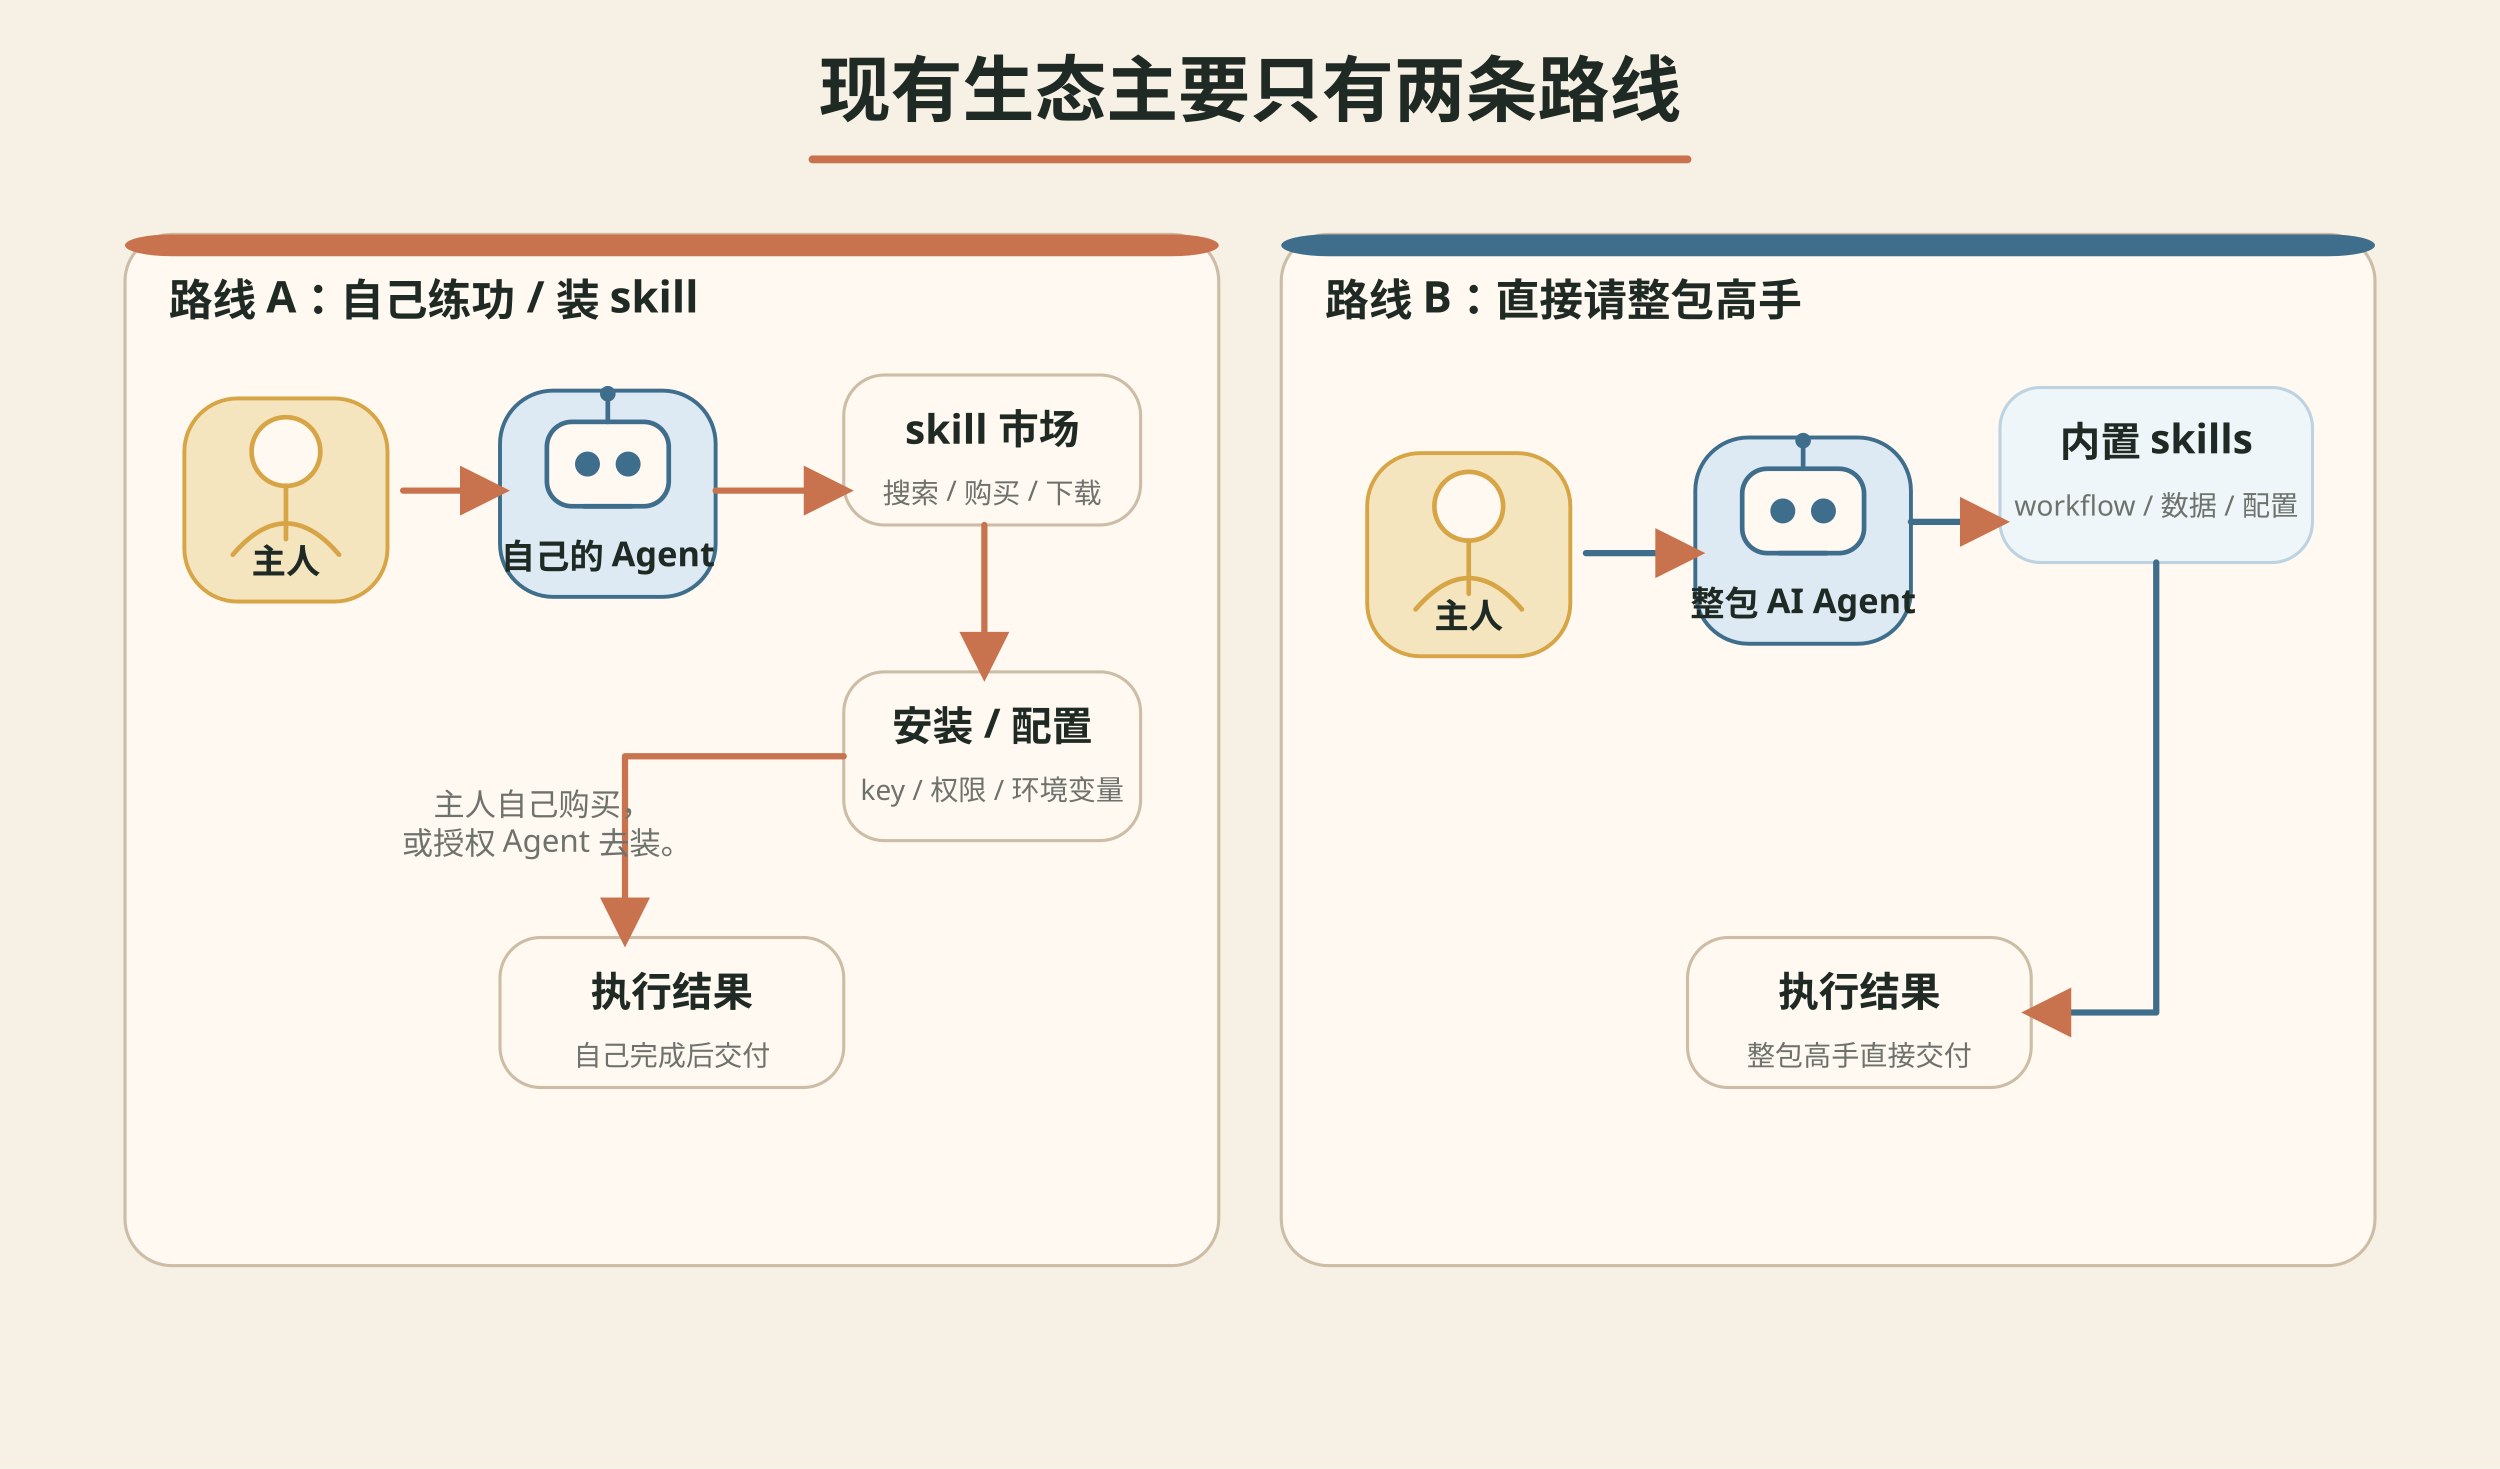
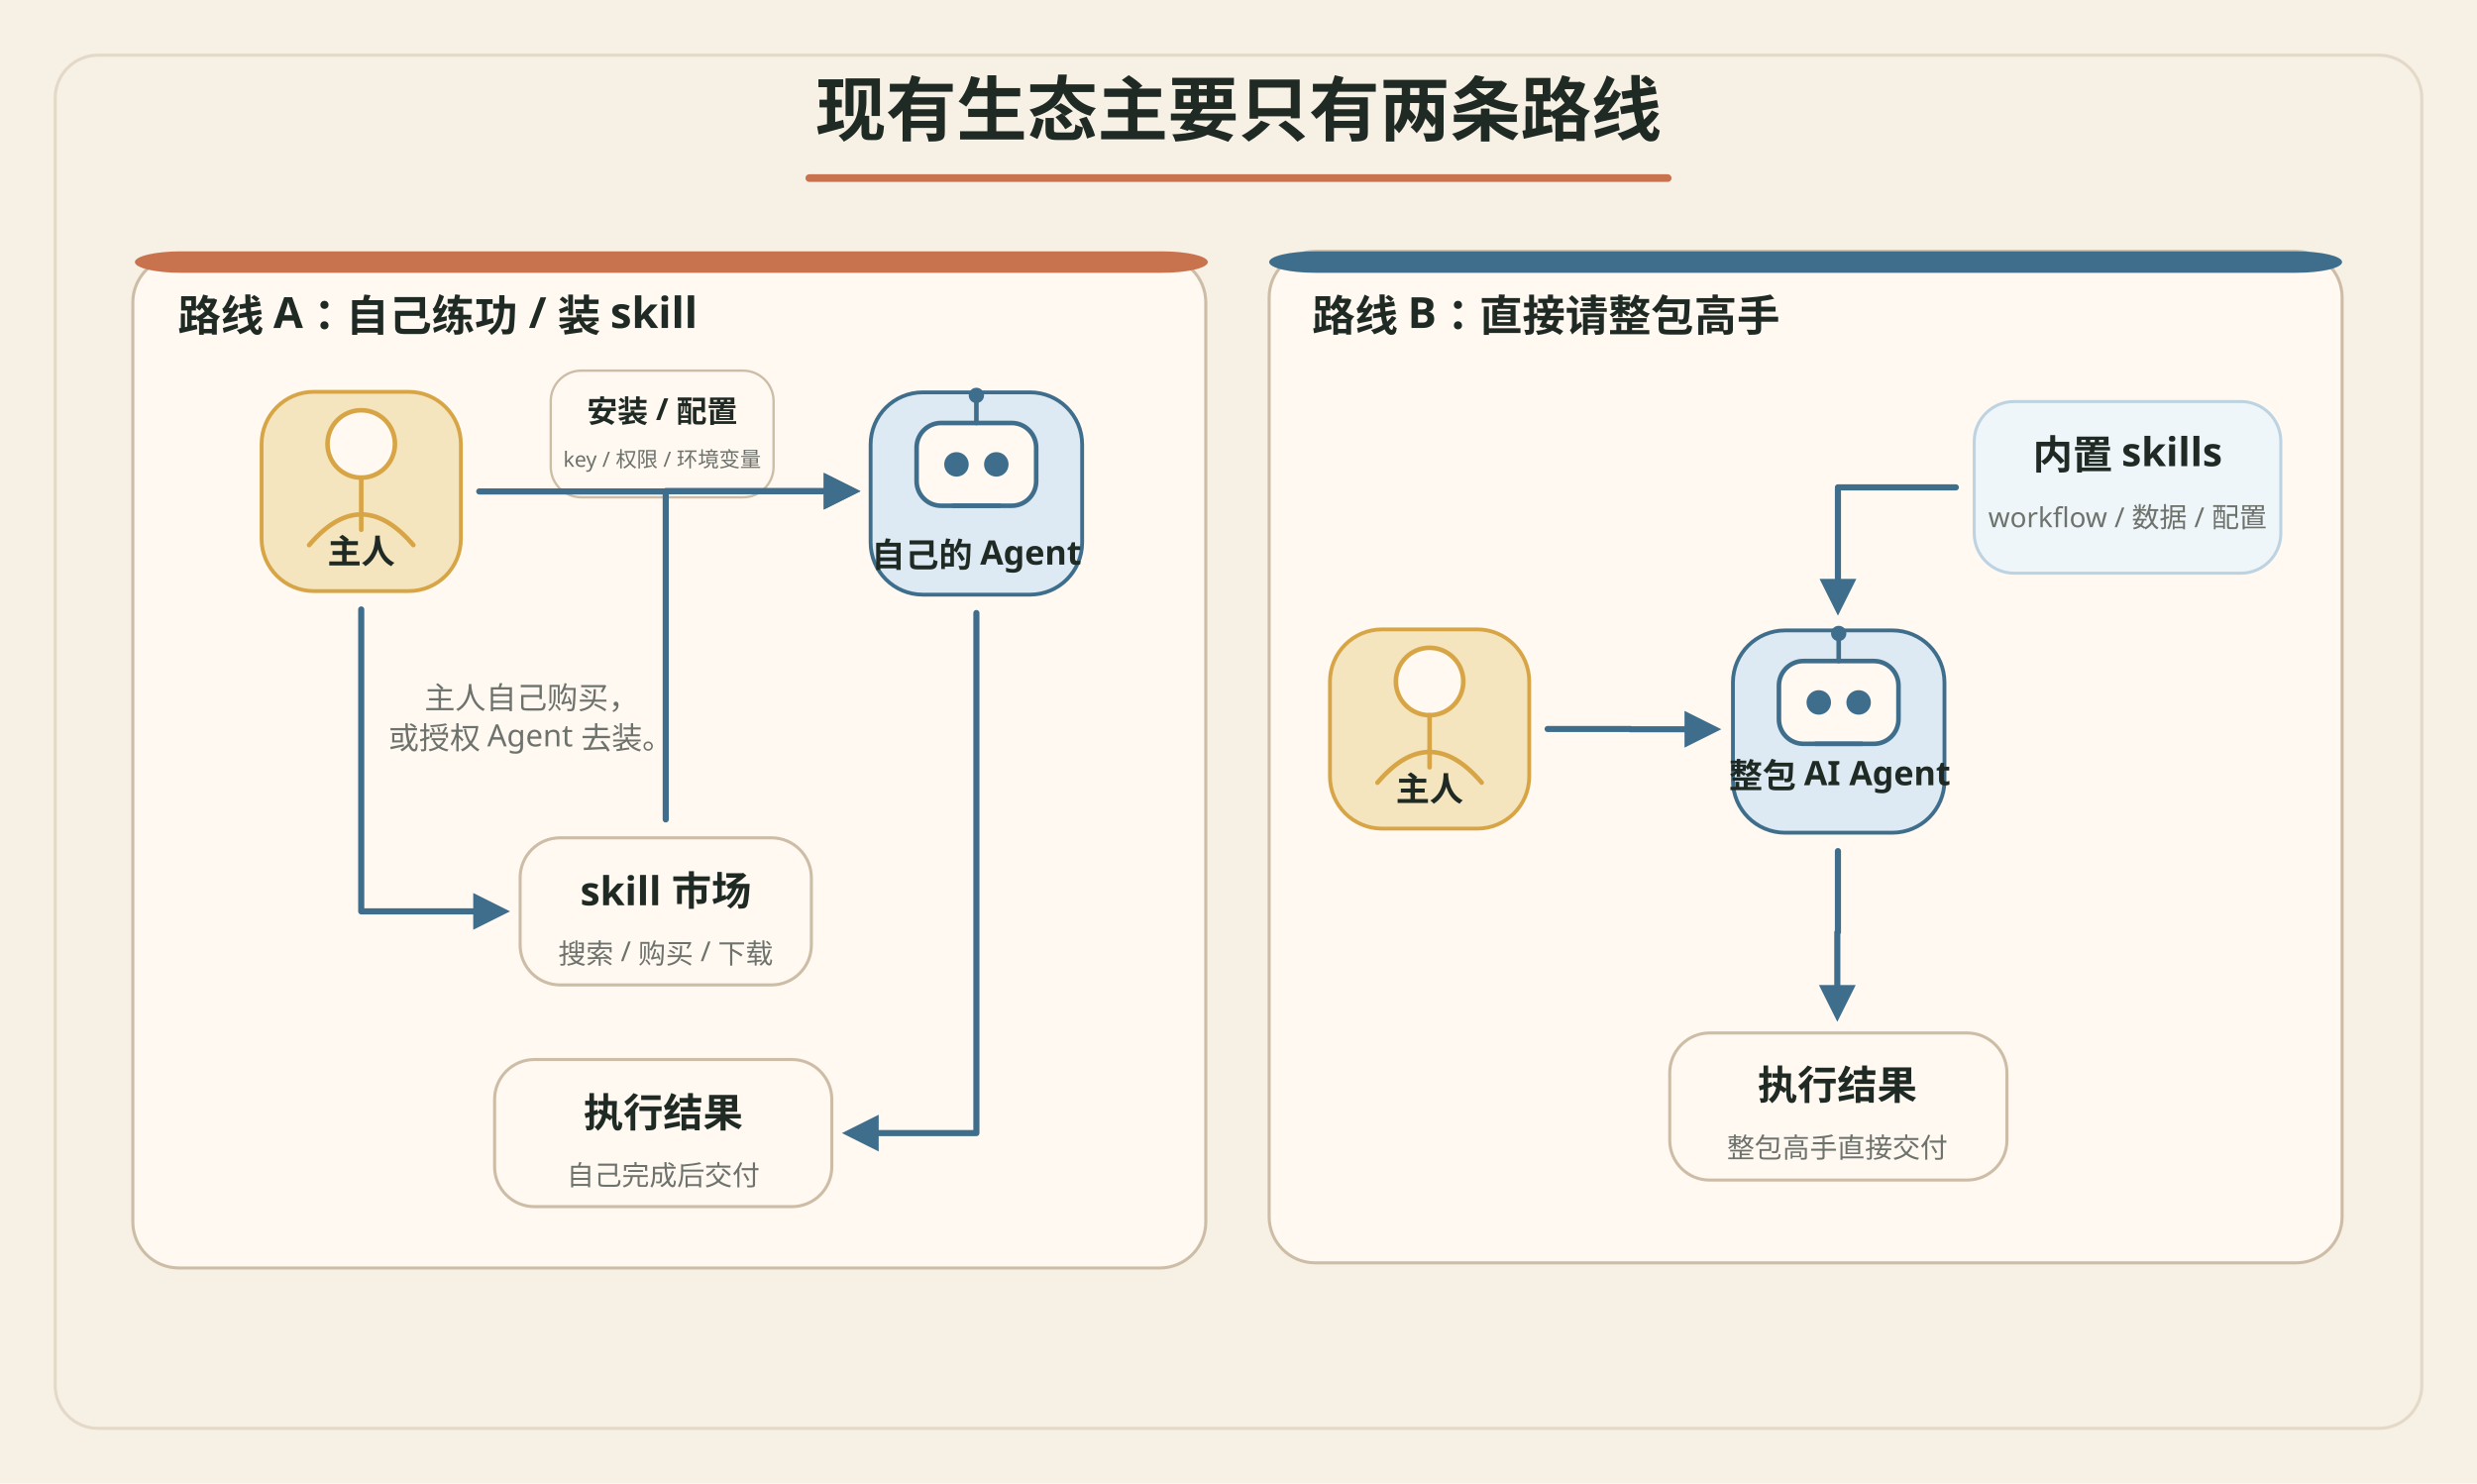
- <svg xmlns="http://www.w3.org/2000/svg" width="1600" height="940" viewBox="0 0 1600 940">
+ <svg xmlns="http://www.w3.org/2000/svg" width="1616" height="968" viewBox="0 0 1616 968">
  <defs>
-     <marker id="arrow" viewBox="0 0 10 10" refX="8" refY="5" markerWidth="8" markerHeight="8" orient="auto-start-reverse">
-       <path d="M 0 0 L 10 5 L 0 10 z" fill="#C8734E" />
+     <marker id="canvasArrowExport-_3f6e8c" viewBox="0 0 8 8" refX="6.2" refY="4" markerWidth="6" markerHeight="6" orient="auto-start-reverse">
+       <path d="M 0 0 L 8 4 L 0 8 z" fill="#3f6e8c" />
    </marker>
  </defs>
-   <rect x="0" y="0" width="1600" height="940" rx="0" ry="0" fill="#F7F0E4" stroke="none" stroke-width="2" />
-   <text x="800" y="74" text-anchor="middle" font-size="46" font-weight="700" font-family="'Noto Serif SC','Source Han Serif SC','Songti SC',serif" fill="#1F2A24">
-     <tspan x="800" y="74">现有生态主要只有两条路线</tspan>
-   </text>
-   <line x1="520" y1="102" x2="1080" y2="102" stroke="#C8734E" stroke-width="5" stroke-linecap="round" />
-   <rect x="80" y="150" width="700" height="660" rx="30" ry="30" fill="#FFF9F1" stroke="#CDBDA7" stroke-width="2" />
-   <rect x="80" y="150" width="700" height="14" rx="30" ry="30" fill="#C8734E" stroke="none" stroke-width="2" />
-   <text x="108" y="202" text-anchor="start" font-size="28" font-weight="700" font-family="'Noto Sans SC','PingFang SC','Microsoft YaHei',sans-serif" fill="#1F2A24">
-     <tspan x="108" y="202">路线 A：自己练功 / 装 skill</tspan>
-   </text>
-   <rect x="820" y="150" width="700" height="660" rx="30" ry="30" fill="#FFF9F1" stroke="#CDBDA7" stroke-width="2" />
-   <rect x="820" y="150" width="700" height="14" rx="30" ry="30" fill="#3F6E8C" stroke="none" stroke-width="2" />
-   <text x="848" y="202" text-anchor="start" font-size="28" font-weight="700" font-family="'Noto Sans SC','PingFang SC','Microsoft YaHei',sans-serif" fill="#1F2A24">
-     <tspan x="848" y="202">路线 B：直接请整包高手</tspan>
-   </text>
-   <rect x="118" y="255" width="130" height="130" rx="34" ry="34" fill="#F4E5BF" stroke="#D7A545" stroke-width="2.5" />
-   <circle cx="183" cy="289" r="22" fill="#FFF9F1" stroke="#D7A545" stroke-width="3" />
-   <path d="M 149 355 Q 183 315 217 355" fill="none" stroke="#D7A545" stroke-width="3" stroke-linecap="round" stroke-linejoin="round" />
-   <line x1="183" y1="311" x2="183" y2="345" stroke="#D7A545" stroke-width="3" stroke-linecap="round" />
-   <text x="183" y="367" text-anchor="middle" font-size="22" font-weight="700" font-family="'Noto Sans SC','PingFang SC','Microsoft YaHei',sans-serif" fill="#1F2A24">
-     <tspan x="183" y="367">主人</tspan>
-   </text>
-   <rect x="320" y="250" width="138" height="132" rx="34" ry="34" fill="#DDEAF3" stroke="#3F6E8C" stroke-width="2.5" />
-   <rect x="350" y="270" width="78" height="54" rx="16" ry="16" fill="#FFF9F1" stroke="#3F6E8C" stroke-width="3" />
-   <circle cx="376" cy="297" r="8" fill="#3F6E8C" stroke="none" stroke-width="2" />
-   <circle cx="402" cy="297" r="8" fill="#3F6E8C" stroke="none" stroke-width="2" />
-   <line x1="374" y1="324" x2="404" y2="324" stroke="#3F6E8C" stroke-width="3" stroke-linecap="round" />
-   <line x1="389" y1="270" x2="389" y2="256" stroke="#3F6E8C" stroke-width="3" stroke-linecap="round" />
-   <circle cx="389" cy="252" r="5" fill="#3F6E8C" stroke="none" stroke-width="2" />
-   <text x="389" y="364" text-anchor="middle" font-size="22" font-weight="700" font-family="'Noto Sans SC','PingFang SC','Microsoft YaHei',sans-serif" fill="#1F2A24">
-     <tspan x="389" y="364">自己的 Agent</tspan>
-   </text>
-   <rect x="540" y="240" width="190" height="96" rx="26" ry="26" fill="#FFF9F1" stroke="#CDBDA7" stroke-width="2" />
-   <text x="635" y="284" text-anchor="middle" font-size="26" font-weight="700" font-family="'Noto Sans SC','PingFang SC','Microsoft YaHei',sans-serif" fill="#1F2A24">
-     <tspan x="635" y="284">skill 市场</tspan>
-   </text>
-   <text x="635" y="322" text-anchor="middle" font-size="18" font-weight="500" font-family="'Noto Sans SC','PingFang SC','Microsoft YaHei',sans-serif" fill="#6E726C">
-     <tspan x="635" y="322">搜索 / 购买 / 下载</tspan>
-   </text>
-   <rect x="540" y="430" width="190" height="108" rx="26" ry="26" fill="#FFF9F1" stroke="#CDBDA7" stroke-width="2" />
-   <text x="635" y="474" text-anchor="middle" font-size="26" font-weight="700" font-family="'Noto Sans SC','PingFang SC','Microsoft YaHei',sans-serif" fill="#1F2A24">
-     <tspan x="635" y="474">安装 / 配置</tspan>
-   </text>
-   <text x="635" y="512" text-anchor="middle" font-size="18" font-weight="500" font-family="'Noto Sans SC','PingFang SC','Microsoft YaHei',sans-serif" fill="#6E726C">
-     <tspan x="635" y="512">key / 权限 / 环境变量</tspan>
-   </text>
-   <rect x="320" y="600" width="220" height="96" rx="26" ry="26" fill="#FFF9F1" stroke="#CDBDA7" stroke-width="2" />
-   <text x="430" y="644" text-anchor="middle" font-size="26" font-weight="700" font-family="'Noto Sans SC','PingFang SC','Microsoft YaHei',sans-serif" fill="#1F2A24">
-     <tspan x="430" y="644">执行结果</tspan>
-   </text>
-   <text x="430" y="682" text-anchor="middle" font-size="18" font-weight="500" font-family="'Noto Sans SC','PingFang SC','Microsoft YaHei',sans-serif" fill="#6E726C">
-     <tspan x="430" y="682">自己完成后交付</tspan>
-   </text>
-   <polyline points="258,314 320,314" fill="none" stroke="#C8734E" stroke-width="4" stroke-linecap="round" stroke-linejoin="round" marker-end="url(#arrow)" />
-   <polyline points="458,314 540,314" fill="none" stroke="#C8734E" stroke-width="4" stroke-linecap="round" stroke-linejoin="round" marker-end="url(#arrow)" />
-   <polyline points="630,336 630,430" fill="none" stroke="#C8734E" stroke-width="4" stroke-linecap="round" stroke-linejoin="round" marker-end="url(#arrow)" />
-   <polyline points="540,484 400,484 400,600" fill="none" stroke="#C8734E" stroke-width="4" stroke-linecap="round" stroke-linejoin="round" marker-end="url(#arrow)" />
-   <text x="350" y="522" text-anchor="middle" font-size="20" font-weight="500" font-family="'Noto Sans SC','PingFang SC','Microsoft YaHei',sans-serif" fill="#6E726C">
-     <tspan x="350" y="522">主人自己购买，</tspan>
-     <tspan x="350" y="546.8">或授权 Agent 去装。</tspan>
-   </text>
-   <rect x="875" y="290" width="130" height="130" rx="34" ry="34" fill="#F4E5BF" stroke="#D7A545" stroke-width="2.5" />
-   <circle cx="940" cy="324" r="22" fill="#FFF9F1" stroke="#D7A545" stroke-width="3" />
-   <path d="M 906 390 Q 940 350 974 390" fill="none" stroke="#D7A545" stroke-width="3" stroke-linecap="round" stroke-linejoin="round" />
-   <line x1="940" y1="346" x2="940" y2="380" stroke="#D7A545" stroke-width="3" stroke-linecap="round" />
-   <text x="940" y="402" text-anchor="middle" font-size="22" font-weight="700" font-family="'Noto Sans SC','PingFang SC','Microsoft YaHei',sans-serif" fill="#1F2A24">
-     <tspan x="940" y="402">主人</tspan>
-   </text>
-   <rect x="1085" y="280" width="138" height="132" rx="34" ry="34" fill="#DDEAF3" stroke="#3F6E8C" stroke-width="2.5" />
-   <rect x="1115" y="300" width="78" height="54" rx="16" ry="16" fill="#FFF9F1" stroke="#3F6E8C" stroke-width="3" />
-   <circle cx="1141" cy="327" r="8" fill="#3F6E8C" stroke="none" stroke-width="2" />
-   <circle cx="1167" cy="327" r="8" fill="#3F6E8C" stroke="none" stroke-width="2" />
-   <line x1="1139" y1="354" x2="1169" y2="354" stroke="#3F6E8C" stroke-width="3" stroke-linecap="round" />
-   <line x1="1154" y1="300" x2="1154" y2="286" stroke="#3F6E8C" stroke-width="3" stroke-linecap="round" />
-   <circle cx="1154" cy="282" r="5" fill="#3F6E8C" stroke="none" stroke-width="2" />
-   <text x="1154" y="394" text-anchor="middle" font-size="22" font-weight="700" font-family="'Noto Sans SC','PingFang SC','Microsoft YaHei',sans-serif" fill="#1F2A24">
-     <tspan x="1154" y="394">整包 AI Agent</tspan>
-   </text>
-   <rect x="1280" y="248" width="200" height="112" rx="26" ry="26" fill="#EFF6FA" stroke="#BDD3E1" stroke-width="2" />
-   <text x="1380" y="292" text-anchor="middle" font-size="26" font-weight="700" font-family="'Noto Sans SC','PingFang SC','Microsoft YaHei',sans-serif" fill="#1F2A24">
-     <tspan x="1380" y="292">内置 skills</tspan>
-   </text>
-   <text x="1380" y="330" text-anchor="middle" font-size="18" font-weight="500" font-family="'Noto Sans SC','PingFang SC','Microsoft YaHei',sans-serif" fill="#6E726C">
-     <tspan x="1380" y="330">workflow / 数据 / 配置</tspan>
-   </text>
-   <rect x="1080" y="600" width="220" height="96" rx="26" ry="26" fill="#FFF9F1" stroke="#CDBDA7" stroke-width="2" />
-   <text x="1190" y="644" text-anchor="middle" font-size="26" font-weight="700" font-family="'Noto Sans SC','PingFang SC','Microsoft YaHei',sans-serif" fill="#1F2A24">
-     <tspan x="1190" y="644">执行结果</tspan>
-   </text>
-   <text x="1190" y="682" text-anchor="middle" font-size="18" font-weight="500" font-family="'Noto Sans SC','PingFang SC','Microsoft YaHei',sans-serif" fill="#6E726C">
-     <tspan x="1190" y="682">整包高手直接交付</tspan>
-   </text>
-   <polyline points="1015,354 1085,354" fill="none" stroke="#3F6E8C" stroke-width="4" stroke-linecap="round" stroke-linejoin="round" marker-end="url(#arrow)" />
-   <polyline points="1223,334 1280,334" fill="none" stroke="#3F6E8C" stroke-width="4" stroke-linecap="round" stroke-linejoin="round" marker-end="url(#arrow)" />
-   <polyline points="1380,360 1380,648 1300,648" fill="none" stroke="#3F6E8C" stroke-width="4" stroke-linecap="round" stroke-linejoin="round" marker-end="url(#arrow)" />
+   <rect x="0" y="0" width="1616" height="968" fill="#f7f0e4" />
+   <g transform="translate(-96, -96.8)">
+     <svg width="1568" height="920" viewBox="16 10 1568 920" x="120" y="120.8" preserveAspectRatio="xMidYMid meet">
+       <defs>
+         <marker id="arrow" viewBox="0 0 8 8" refX="6.2" refY="4" markerWidth="6" markerHeight="6" orient="auto-start-reverse">
+           <path d="M 0 0 L 8 4 L 0 8 z" fill="#C8734E" />
+         </marker>
+       </defs>
+       <g data-editor-group="component" data-editor-name="export-frame">
+         <rect x="28" y="22" width="1544" height="896" rx="28" ry="28" fill="none" stroke="#CDBDA7" stroke-width="2" opacity="0.45" />
+       </g>
+     </svg>
+     <svg width="584" height="105" viewBox="508 9 584 105" x="612" y="120" preserveAspectRatio="xMidYMid meet">
+       <defs>
+         <marker id="arrow" viewBox="0 0 8 8" refX="6.2" refY="4" markerWidth="6" markerHeight="6" orient="auto-start-reverse">
+           <path d="M 0 0 L 8 4 L 0 8 z" fill="#C8734E" />
+         </marker>
+       </defs>
+       <g data-editor-group="component" data-editor-name="title-block">
+         <g data-editor-subitem="true" data-editor-subitem-name="title">
+           <text x="800" y="74" text-anchor="middle" font-size="46" font-weight="700" font-family="'Noto Serif SC','Source Han Serif SC','Songti SC',serif" fill="#1F2A24">
+             <tspan x="800" y="74" text-anchor="middle">现有生态主要只有两条路线</tspan>
+           </text>
+         </g>
+         <g data-editor-subitem="true" data-editor-subitem-name="underline">
+           <line x1="520" y1="102" x2="1080" y2="102" stroke="#C8734E" stroke-width="5" stroke-linecap="round" />
+         </g>
+       </g>
+     </svg>
+     <svg width="724" height="684" viewBox="68 138 724 684" x="172" y="248.8" preserveAspectRatio="xMidYMid meet">
+       <defs>
+         <marker id="arrow" viewBox="0 0 8 8" refX="6.2" refY="4" markerWidth="6" markerHeight="6" orient="auto-start-reverse">
+           <path d="M 0 0 L 8 4 L 0 8 z" fill="#C8734E" />
+         </marker>
+       </defs>
+       <g data-editor-group="component" data-editor-name="card:路线 A：自己练功 / 装 skill">
+         <g data-editor-subitem="true" data-editor-subitem-name="card-shell" transform="translate(-1.34 3.34)">
+           <rect x="80" y="150" width="700" height="660" rx="30" ry="30" fill="#FFF9F1" stroke="#CDBDA7" stroke-width="2" />
+         </g>
+         <g data-editor-subitem="true" data-editor-subitem-name="card-header">
+           <rect x="80" y="150" width="700" height="14" rx="30" ry="30" fill="#C8734E" stroke="none" stroke-width="2" />
+         </g>
+         <g data-editor-subitem="true" data-editor-subitem-name="card-title">
+           <text x="108" y="202" text-anchor="start" font-size="28" font-weight="700" font-family="'Noto Sans SC','PingFang SC','Microsoft YaHei',sans-serif" fill="#1F2A24">
+             <tspan x="108" y="202" text-anchor="start">路线 A：自己练功 / 装 skill</tspan>
+           </text>
+         </g>
+       </g>
+     </svg>
+     <svg width="724" height="684" viewBox="808 138 724 684" x="912" y="248.8" preserveAspectRatio="xMidYMid meet">
+       <defs>
+         <marker id="arrow" viewBox="0 0 8 8" refX="6.2" refY="4" markerWidth="6" markerHeight="6" orient="auto-start-reverse">
+           <path d="M 0 0 L 8 4 L 0 8 z" fill="#C8734E" />
+         </marker>
+       </defs>
+       <g data-editor-group="component" data-editor-name="card:路线 B：直接请整包高手">
+         <g data-editor-subitem="true" data-editor-subitem-name="card-shell">
+           <rect x="820" y="150" width="700" height="660" rx="30" ry="30" fill="#FFF9F1" stroke="#CDBDA7" stroke-width="2" />
+         </g>
+         <g data-editor-subitem="true" data-editor-subitem-name="card-header">
+           <rect x="820" y="150" width="700" height="14" rx="30" ry="30" fill="#3F6E8C" stroke="none" stroke-width="2" />
+         </g>
+         <g data-editor-subitem="true" data-editor-subitem-name="card-title">
+           <text x="848" y="202" text-anchor="start" font-size="28" font-weight="700" font-family="'Noto Sans SC','PingFang SC','Microsoft YaHei',sans-serif" fill="#1F2A24">
+             <tspan x="848" y="202" text-anchor="start">路线 B：直接请整包高手</tspan>
+           </text>
+         </g>
+       </g>
+     </svg>
+     <svg width="154" height="154" viewBox="106 243 154 154" x="254.667" y="340.467" preserveAspectRatio="xMidYMid meet">
+       <defs>
+         <marker id="arrow" viewBox="0 0 8 8" refX="6.2" refY="4" markerWidth="6" markerHeight="6" orient="auto-start-reverse">
+           <path d="M 0 0 L 8 4 L 0 8 z" fill="#C8734E" />
+         </marker>
+       </defs>
+       <g data-editor-group="component" data-editor-name="actor:主人">
+         <g data-editor-subitem="true" data-editor-subitem-name="actor-shell">
+           <rect x="118" y="255" width="130" height="130" rx="34" ry="34" fill="#F4E5BF" stroke="#D7A545" stroke-width="2.5" />
+         </g>
+         <g data-editor-subitem="true" data-editor-subitem-name="actor-icon">
+           <circle cx="183" cy="289" r="22" fill="#FFF9F1" stroke="#D7A545" stroke-width="3" />
+           <path d="M 149 355 Q 183 315 217 355" fill="none" stroke="#D7A545" stroke-width="3" stroke-linecap="round" stroke-linejoin="round" />
+           <line x1="183" y1="311" x2="183" y2="345" stroke="#D7A545" stroke-width="3" stroke-linecap="round" />
+         </g>
+         <g data-editor-subitem="true" data-editor-subitem-name="actor-label">
+           <text x="183" y="367" text-anchor="middle" font-size="22" font-weight="700" font-family="'Noto Sans SC','PingFang SC','Microsoft YaHei',sans-serif" fill="#1F2A24">
+             <tspan x="183" y="367" text-anchor="middle">主人</tspan>
+           </text>
+         </g>
+       </g>
+     </svg>
+     <svg width="162" height="159" viewBox="308 235 162 159" x="652" y="337.8" preserveAspectRatio="xMidYMid meet">
+       <defs>
+         <marker id="arrow" viewBox="0 0 8 8" refX="6.2" refY="4" markerWidth="6" markerHeight="6" orient="auto-start-reverse">
+           <path d="M 0 0 L 8 4 L 0 8 z" fill="#C8734E" />
+         </marker>
+       </defs>
+       <g data-editor-group="component" data-editor-name="agent:自己的 Agent">
+         <g data-editor-subitem="true" data-editor-subitem-name="agent-shell">
+           <rect x="320" y="250" width="138" height="132" rx="34" ry="34" fill="#DDEAF3" stroke="#3F6E8C" stroke-width="2.5" />
+         </g>
+         <g data-editor-subitem="true" data-editor-subitem-name="agent-icon">
+           <rect x="350" y="270" width="78" height="54" rx="16" ry="16" fill="#FFF9F1" stroke="#3F6E8C" stroke-width="3" />
+           <circle cx="376" cy="297" r="8" fill="#3F6E8C" stroke="none" stroke-width="2" />
+           <circle cx="402" cy="297" r="8" fill="#3F6E8C" stroke="none" stroke-width="2" />
+           <line x1="374" y1="324" x2="404" y2="324" stroke="#3F6E8C" stroke-width="3" stroke-linecap="round" />
+           <line x1="389" y1="270" x2="389" y2="256" stroke="#3F6E8C" stroke-width="3" stroke-linecap="round" />
+           <circle cx="389" cy="252" r="5" fill="#3F6E8C" stroke="none" stroke-width="2" />
+         </g>
+         <g data-editor-subitem="true" data-editor-subitem-name="agent-label">
+           <text x="389" y="364" text-anchor="middle" font-size="22" font-weight="700" font-family="'Noto Sans SC','PingFang SC','Microsoft YaHei',sans-serif" fill="#1F2A24">
+             <tspan x="389" y="364" text-anchor="middle">自己的 Agent</tspan>
+           </text>
+         </g>
+       </g>
+     </svg>
+     <svg width="214" height="120" viewBox="528 228 214 120" x="423.333" y="631.467" preserveAspectRatio="xMidYMid meet">
+       <defs>
+         <marker id="arrow" viewBox="0 0 8 8" refX="6.2" refY="4" markerWidth="6" markerHeight="6" orient="auto-start-reverse">
+           <path d="M 0 0 L 8 4 L 0 8 z" fill="#C8734E" />
+         </marker>
+       </defs>
+       <g data-editor-group="component" data-editor-name="module:skill 市场">
+         <g data-editor-subitem="true" data-editor-subitem-name="module-shell">
+           <rect x="540" y="240" width="190" height="96" rx="26" ry="26" fill="#FFF9F1" stroke="#CDBDA7" stroke-width="2" />
+         </g>
+         <g data-editor-subitem="true" data-editor-subitem-name="module-title">
+           <text x="635" y="284" text-anchor="middle" font-size="26" font-weight="700" font-family="'Noto Sans SC','PingFang SC','Microsoft YaHei',sans-serif" fill="#1F2A24">
+             <tspan x="635" y="284" text-anchor="middle">skill 市场</tspan>
+           </text>
+         </g>
+         <g data-editor-subitem="true" data-editor-subitem-name="module-body">
+           <text x="635" y="322" text-anchor="middle" font-size="18" font-weight="500" font-family="'Noto Sans SC','PingFang SC','Microsoft YaHei',sans-serif" fill="#6E726C">
+             <tspan x="635" y="322" text-anchor="middle">搜索 / 购买 / 下载</tspan>
+           </text>
+         </g>
+       </g>
+     </svg>
+     <svg width="164" height="101" viewBox="528 418 214 132" x="446" y="329.467" preserveAspectRatio="xMidYMid meet">
+       <defs>
+         <marker id="arrow" viewBox="0 0 8 8" refX="6.2" refY="4" markerWidth="6" markerHeight="6" orient="auto-start-reverse">
+           <path d="M 0 0 L 8 4 L 0 8 z" fill="#C8734E" />
+         </marker>
+       </defs>
+       <g data-editor-group="component" data-editor-name="module:安装 / 配置">
+         <g data-editor-subitem="true" data-editor-subitem-name="module-shell">
+           <rect x="540" y="430" width="190" height="108" rx="26" ry="26" fill="#FFF9F1" stroke="#CDBDA7" stroke-width="2" />
+         </g>
+         <g data-editor-subitem="true" data-editor-subitem-name="module-title">
+           <text x="635" y="474" text-anchor="middle" font-size="26" font-weight="700" font-family="'Noto Sans SC','PingFang SC','Microsoft YaHei',sans-serif" fill="#1F2A24">
+             <tspan x="635" y="474" text-anchor="middle">安装 / 配置</tspan>
+           </text>
+         </g>
+         <g data-editor-subitem="true" data-editor-subitem-name="module-body">
+           <text x="635" y="512" text-anchor="middle" font-size="18" font-weight="500" font-family="'Noto Sans SC','PingFang SC','Microsoft YaHei',sans-serif" fill="#6E726C">
+             <tspan x="635" y="512" text-anchor="middle">key / 权限 / 环境变量</tspan>
+           </text>
+         </g>
+       </g>
+     </svg>
+     <svg width="244" height="120" viewBox="308 588 244 120" x="406.667" y="776.133" preserveAspectRatio="xMidYMid meet">
+       <defs>
+         <marker id="arrow" viewBox="0 0 8 8" refX="6.2" refY="4" markerWidth="6" markerHeight="6" orient="auto-start-reverse">
+           <path d="M 0 0 L 8 4 L 0 8 z" fill="#C8734E" />
+         </marker>
+       </defs>
+       <g data-editor-group="component" data-editor-name="module:执行结果">
+         <g data-editor-subitem="true" data-editor-subitem-name="module-shell">
+           <rect x="320" y="600" width="220" height="96" rx="26" ry="26" fill="#FFF9F1" stroke="#CDBDA7" stroke-width="2" />
+         </g>
+         <g data-editor-subitem="true" data-editor-subitem-name="module-title">
+           <text x="430" y="644" text-anchor="middle" font-size="26" font-weight="700" font-family="'Noto Sans SC','PingFang SC','Microsoft YaHei',sans-serif" fill="#1F2A24">
+             <tspan x="430" y="644" text-anchor="middle">执行结果</tspan>
+           </text>
+         </g>
+         <g data-editor-subitem="true" data-editor-subitem-name="module-body">
+           <text x="430" y="682" text-anchor="middle" font-size="18" font-weight="500" font-family="'Noto Sans SC','PingFang SC','Microsoft YaHei',sans-serif" fill="#6E726C">
+             <tspan x="430" y="682" text-anchor="middle">自己完成后交付</tspan>
+           </text>
+         </g>
+       </g>
+     </svg>
+     <svg width="209" height="79" viewBox="245 486 209 79" x="337.183" y="524.667" preserveAspectRatio="xMidYMid meet">
+       <defs>
+         <marker id="arrow" viewBox="0 0 8 8" refX="6.2" refY="4" markerWidth="6" markerHeight="6" orient="auto-start-reverse">
+           <path d="M 0 0 L 8 4 L 0 8 z" fill="#C8734E" />
+         </marker>
+       </defs>
+       <g data-editor-group="component" data-editor-name="annotation:route-a">
+         <text x="350" y="522" text-anchor="middle" font-size="20" font-weight="500" font-family="'Noto Sans SC','PingFang SC','Microsoft YaHei',sans-serif" fill="#6E726C">
+           <tspan x="353.35" y="520.64" text-anchor="middle">主人自己购买，</tspan>
+           <tspan x="350" y="546.8" text-anchor="middle">或授权 Agent 去装。</tspan>
+         </text>
+       </g>
+     </svg>
+     <svg width="154" height="154" viewBox="863 278 154 154" x="951.667" y="495.467" preserveAspectRatio="xMidYMid meet">
+       <defs>
+         <marker id="arrow" viewBox="0 0 8 8" refX="6.2" refY="4" markerWidth="6" markerHeight="6" orient="auto-start-reverse">
+           <path d="M 0 0 L 8 4 L 0 8 z" fill="#C8734E" />
+         </marker>
+       </defs>
+       <g data-editor-group="component" data-editor-name="actor:主人">
+         <g data-editor-subitem="true" data-editor-subitem-name="actor-shell">
+           <rect x="875" y="290" width="130" height="130" rx="34" ry="34" fill="#F4E5BF" stroke="#D7A545" stroke-width="2.5" />
+         </g>
+         <g data-editor-subitem="true" data-editor-subitem-name="actor-icon">
+           <circle cx="940" cy="324" r="22" fill="#FFF9F1" stroke="#D7A545" stroke-width="3" />
+           <path d="M 906 390 Q 940 350 974 390" fill="none" stroke="#D7A545" stroke-width="3" stroke-linecap="round" stroke-linejoin="round" />
+           <line x1="940" y1="346" x2="940" y2="380" stroke="#D7A545" stroke-width="3" stroke-linecap="round" />
+         </g>
+         <g data-editor-subitem="true" data-editor-subitem-name="actor-label">
+           <text x="940" y="402" text-anchor="middle" font-size="22" font-weight="700" font-family="'Noto Sans SC','PingFang SC','Microsoft YaHei',sans-serif" fill="#1F2A24">
+             <tspan x="940" y="402" text-anchor="middle">主人</tspan>
+           </text>
+         </g>
+       </g>
+     </svg>
+     <svg width="163" height="159" viewBox="1072 265 163 159" x="1213.575" y="493.133" preserveAspectRatio="xMidYMid meet">
+       <defs>
+         <marker id="arrow" viewBox="0 0 8 8" refX="6.2" refY="4" markerWidth="6" markerHeight="6" orient="auto-start-reverse">
+           <path d="M 0 0 L 8 4 L 0 8 z" fill="#C8734E" />
+         </marker>
+       </defs>
+       <g data-editor-group="component" data-editor-name="agent:整包 AI Agent">
+         <g data-editor-subitem="true" data-editor-subitem-name="agent-shell">
+           <rect x="1085" y="280" width="138" height="132" rx="34" ry="34" fill="#DDEAF3" stroke="#3F6E8C" stroke-width="2.5" />
+         </g>
+         <g data-editor-subitem="true" data-editor-subitem-name="agent-icon">
+           <rect x="1115" y="300" width="78" height="54" rx="16" ry="16" fill="#FFF9F1" stroke="#3F6E8C" stroke-width="3" />
+           <circle cx="1141" cy="327" r="8" fill="#3F6E8C" stroke="none" stroke-width="2" />
+           <circle cx="1167" cy="327" r="8" fill="#3F6E8C" stroke="none" stroke-width="2" />
+           <line x1="1139" y1="354" x2="1169" y2="354" stroke="#3F6E8C" stroke-width="3" stroke-linecap="round" />
+           <line x1="1154" y1="300" x2="1154" y2="286" stroke="#3F6E8C" stroke-width="3" stroke-linecap="round" />
+           <circle cx="1154" cy="282" r="5" fill="#3F6E8C" stroke="none" stroke-width="2" />
+         </g>
+         <g data-editor-subitem="true" data-editor-subitem-name="agent-label">
+           <text x="1154" y="394" text-anchor="middle" font-size="22" font-weight="700" font-family="'Noto Sans SC','PingFang SC','Microsoft YaHei',sans-serif" fill="#1F2A24">
+             <tspan x="1154.67" y="382.57" text-anchor="middle">整包 AI Agent</tspan>
+           </text>
+         </g>
+       </g>
+     </svg>
+     <svg width="224" height="136" viewBox="1268 236 224 136" x="1372" y="346.8" preserveAspectRatio="xMidYMid meet">
+       <defs>
+         <marker id="arrow" viewBox="0 0 8 8" refX="6.2" refY="4" markerWidth="6" markerHeight="6" orient="auto-start-reverse">
+           <path d="M 0 0 L 8 4 L 0 8 z" fill="#C8734E" />
+         </marker>
+       </defs>
+       <g data-editor-group="component" data-editor-name="module:内置 skills">
+         <g data-editor-subitem="true" data-editor-subitem-name="module-shell">
+           <rect x="1280" y="248" width="200" height="112" rx="26" ry="26" fill="#EFF6FA" stroke="#BDD3E1" stroke-width="2" />
+         </g>
+         <g data-editor-subitem="true" data-editor-subitem-name="module-title">
+           <text x="1380" y="292" text-anchor="middle" font-size="26" font-weight="700" font-family="'Noto Sans SC','PingFang SC','Microsoft YaHei',sans-serif" fill="#1F2A24">
+             <tspan x="1380" y="292" text-anchor="middle">内置 skills</tspan>
+           </text>
+         </g>
+         <g data-editor-subitem="true" data-editor-subitem-name="module-body">
+           <text x="1380" y="330" text-anchor="middle" font-size="18" font-weight="500" font-family="'Noto Sans SC','PingFang SC','Microsoft YaHei',sans-serif" fill="#6E726C">
+             <tspan x="1380" y="330" text-anchor="middle">workflow / 数据 / 配置</tspan>
+           </text>
+         </g>
+       </g>
+     </svg>
+     <svg width="244" height="120" viewBox="1068 588 244 120" x="1172.667" y="758.133" preserveAspectRatio="xMidYMid meet">
+       <defs>
+         <marker id="arrow" viewBox="0 0 8 8" refX="6.2" refY="4" markerWidth="6" markerHeight="6" orient="auto-start-reverse">
+           <path d="M 0 0 L 8 4 L 0 8 z" fill="#C8734E" />
+         </marker>
+       </defs>
+       <g data-editor-group="component" data-editor-name="module:执行结果">
+         <g data-editor-subitem="true" data-editor-subitem-name="module-shell" transform="translate(0.67 0.67)">
+           <rect x="1080" y="600" width="220" height="96" rx="26" ry="26" fill="#FFF9F1" stroke="#CDBDA7" stroke-width="2" />
+         </g>
+         <g data-editor-subitem="true" data-editor-subitem-name="module-title">
+           <text x="1190" y="644" text-anchor="middle" font-size="26" font-weight="700" font-family="'Noto Sans SC','PingFang SC','Microsoft YaHei',sans-serif" fill="#1F2A24">
+             <tspan x="1190" y="644" text-anchor="middle">执行结果</tspan>
+           </text>
+         </g>
+         <g data-editor-subitem="true" data-editor-subitem-name="module-body">
+           <text x="1190" y="682" text-anchor="middle" font-size="18" font-weight="500" font-family="'Noto Sans SC','PingFang SC','Microsoft YaHei',sans-serif" fill="#6E726C">
+             <tspan x="1190" y="682" text-anchor="middle">整包高手直接交付</tspan>
+           </text>
+         </g>
+       </g>
+     </svg>
+     <polyline points="408.667,417.467 436.667,417.467 530.333,417.467 530.333,417.3 624,417.3 652,417.3" fill="none" stroke="#3f6e8c" stroke-width="4" stroke-linecap="round" stroke-linejoin="round" stroke-dasharray="" marker-end="url(#canvasArrowExport-_3f6e8c)" />
+     <polyline points="331.667,494.467 331.667,522.467 331.667,691.467 395.333,691.467 423.333,691.467" fill="none" stroke="#3f6e8c" stroke-width="4" stroke-linecap="round" stroke-linejoin="round" stroke-dasharray="" marker-end="url(#canvasArrowExport-_3f6e8c)" />
+     <polyline points="530.333,631.467 530.333,603.467 530.333,417.3 624,417.3 652,417.3" fill="none" stroke="#3f6e8c" stroke-width="4" stroke-linecap="round" stroke-linejoin="round" stroke-dasharray="" marker-end="url(#canvasArrowExport-_3f6e8c)" />
+     <polyline points="733,496.8 733,524.8 733,836.133 678.667,836.133 650.667,836.133" fill="none" stroke="#3f6e8c" stroke-width="4" stroke-linecap="round" stroke-linejoin="round" stroke-dasharray="" marker-end="url(#canvasArrowExport-_3f6e8c)" />
+     <polyline points="1105.667,572.467 1133.667,572.467 1159.621,572.467 1159.621,572.633 1185.575,572.633 1213.575,572.633" fill="none" stroke="#3f6e8c" stroke-width="4" stroke-linecap="round" stroke-linejoin="round" stroke-dasharray="" marker-end="url(#canvasArrowExport-_3f6e8c)" />
+     <polyline points="1295.075,652.133 1295.075,680.133 1295.075,705.133 1294.667,705.133 1294.667,730.133 1294.667,758.133" fill="none" stroke="#3f6e8c" stroke-width="4" stroke-linecap="round" stroke-linejoin="round" stroke-dasharray="" marker-end="url(#canvasArrowExport-_3f6e8c)" />
+     <polyline points="1372,414.8 1344,414.8 1295.075,414.8 1295.075,465.133 1295.075,493.133" fill="none" stroke="#3f6e8c" stroke-width="4" stroke-linecap="round" stroke-linejoin="round" stroke-dasharray="" marker-end="url(#canvasArrowExport-_3f6e8c)" />
+   </g>
</svg>
